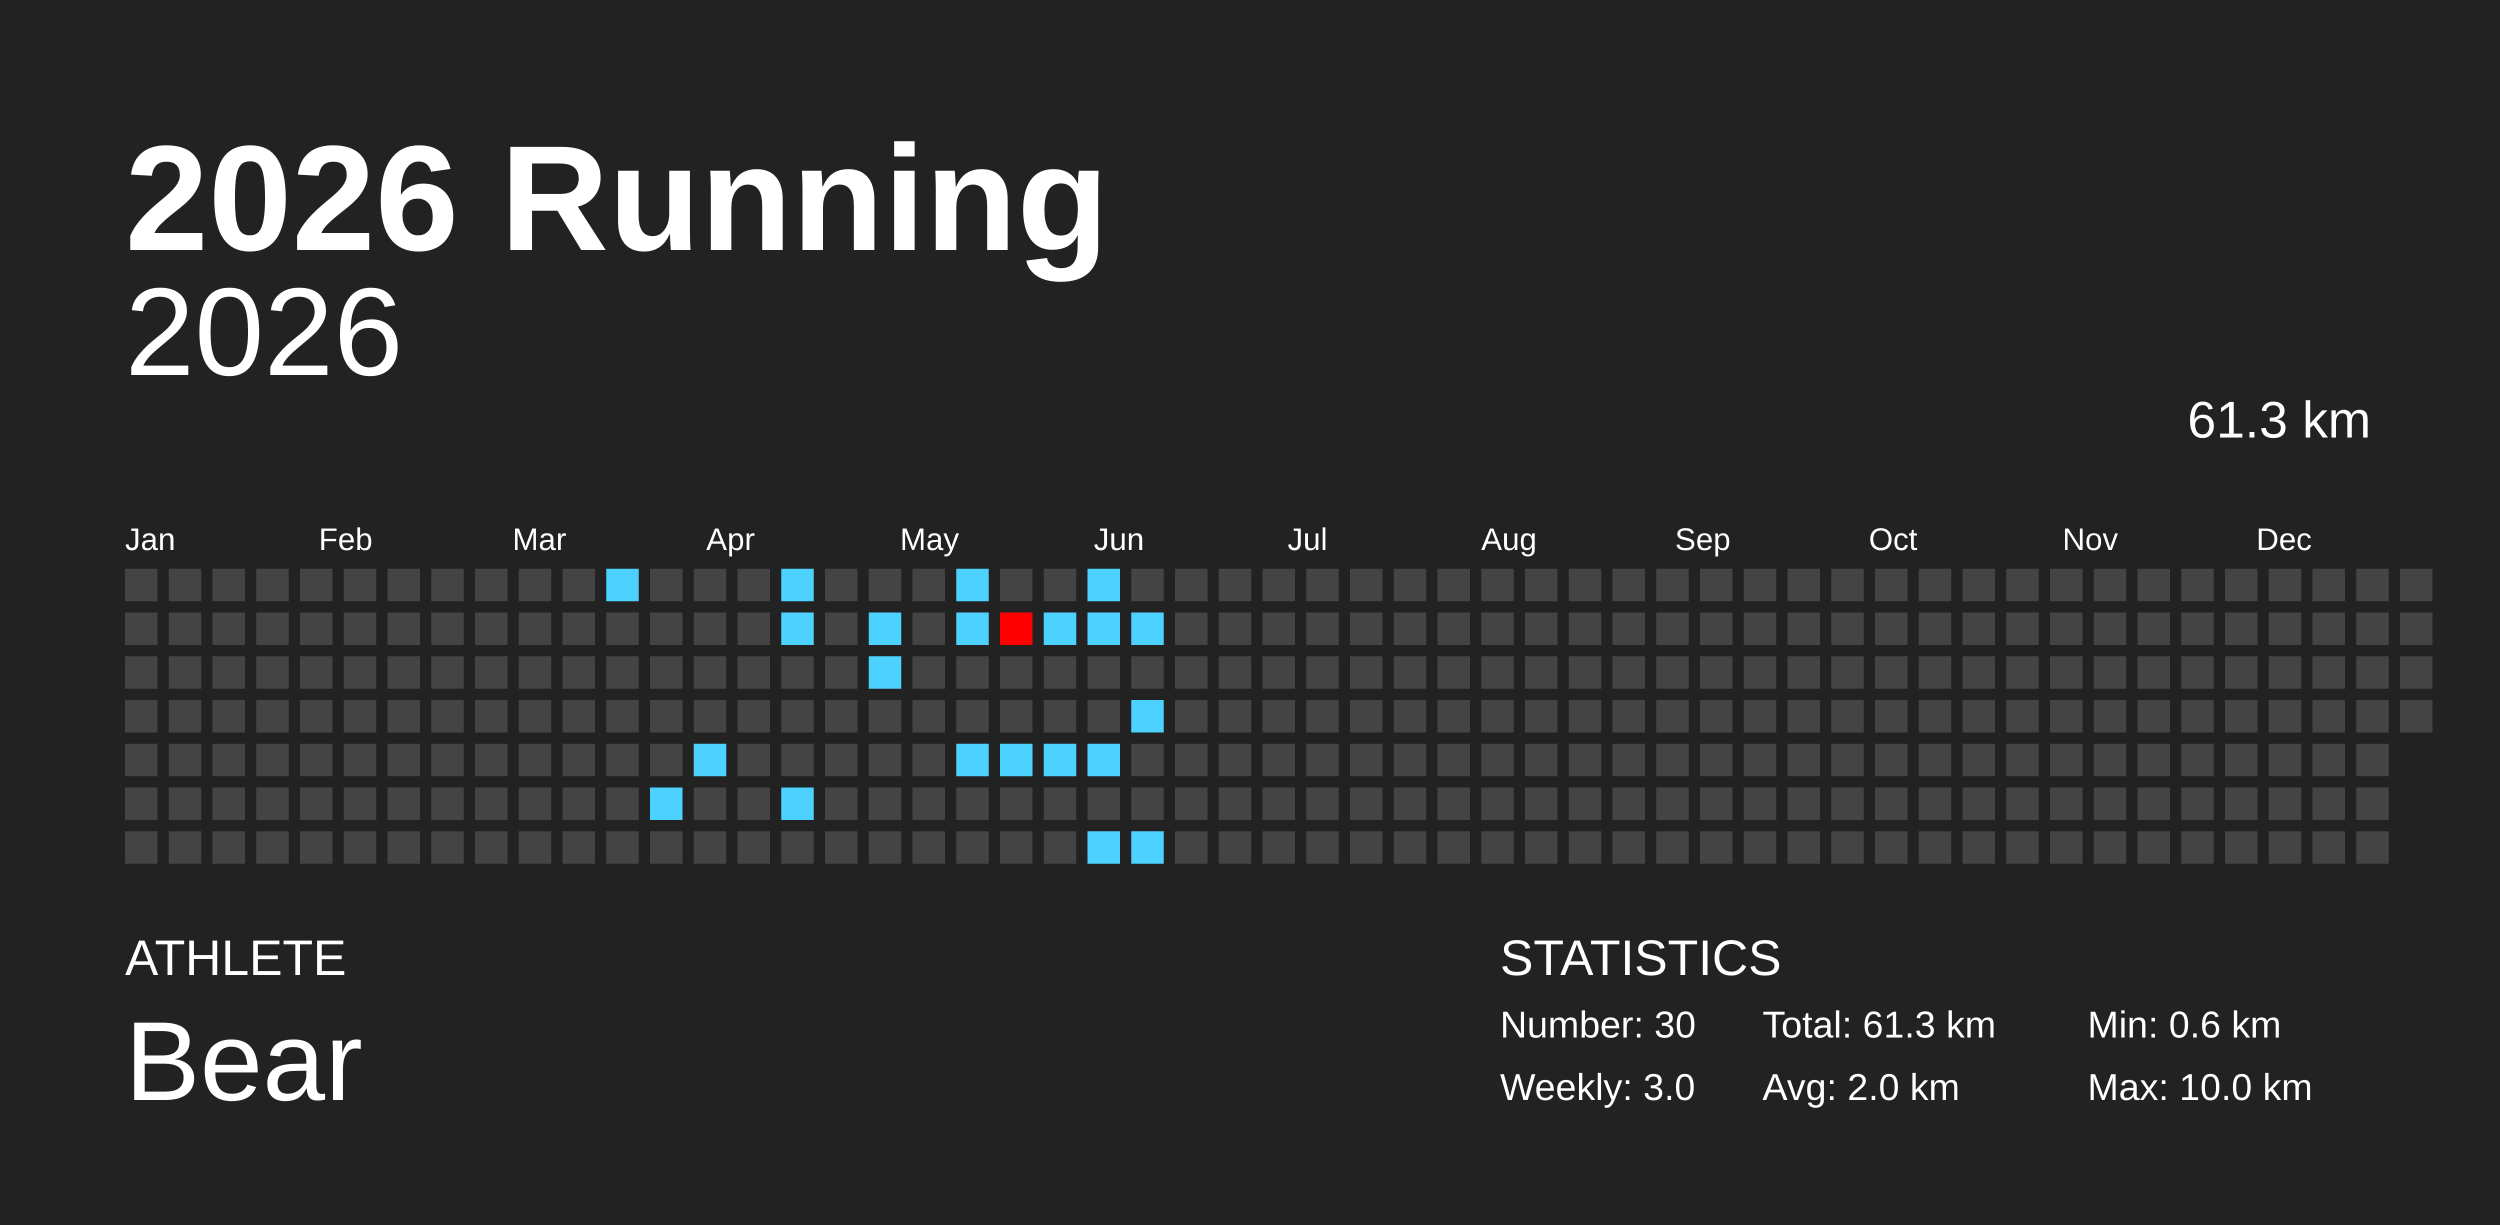
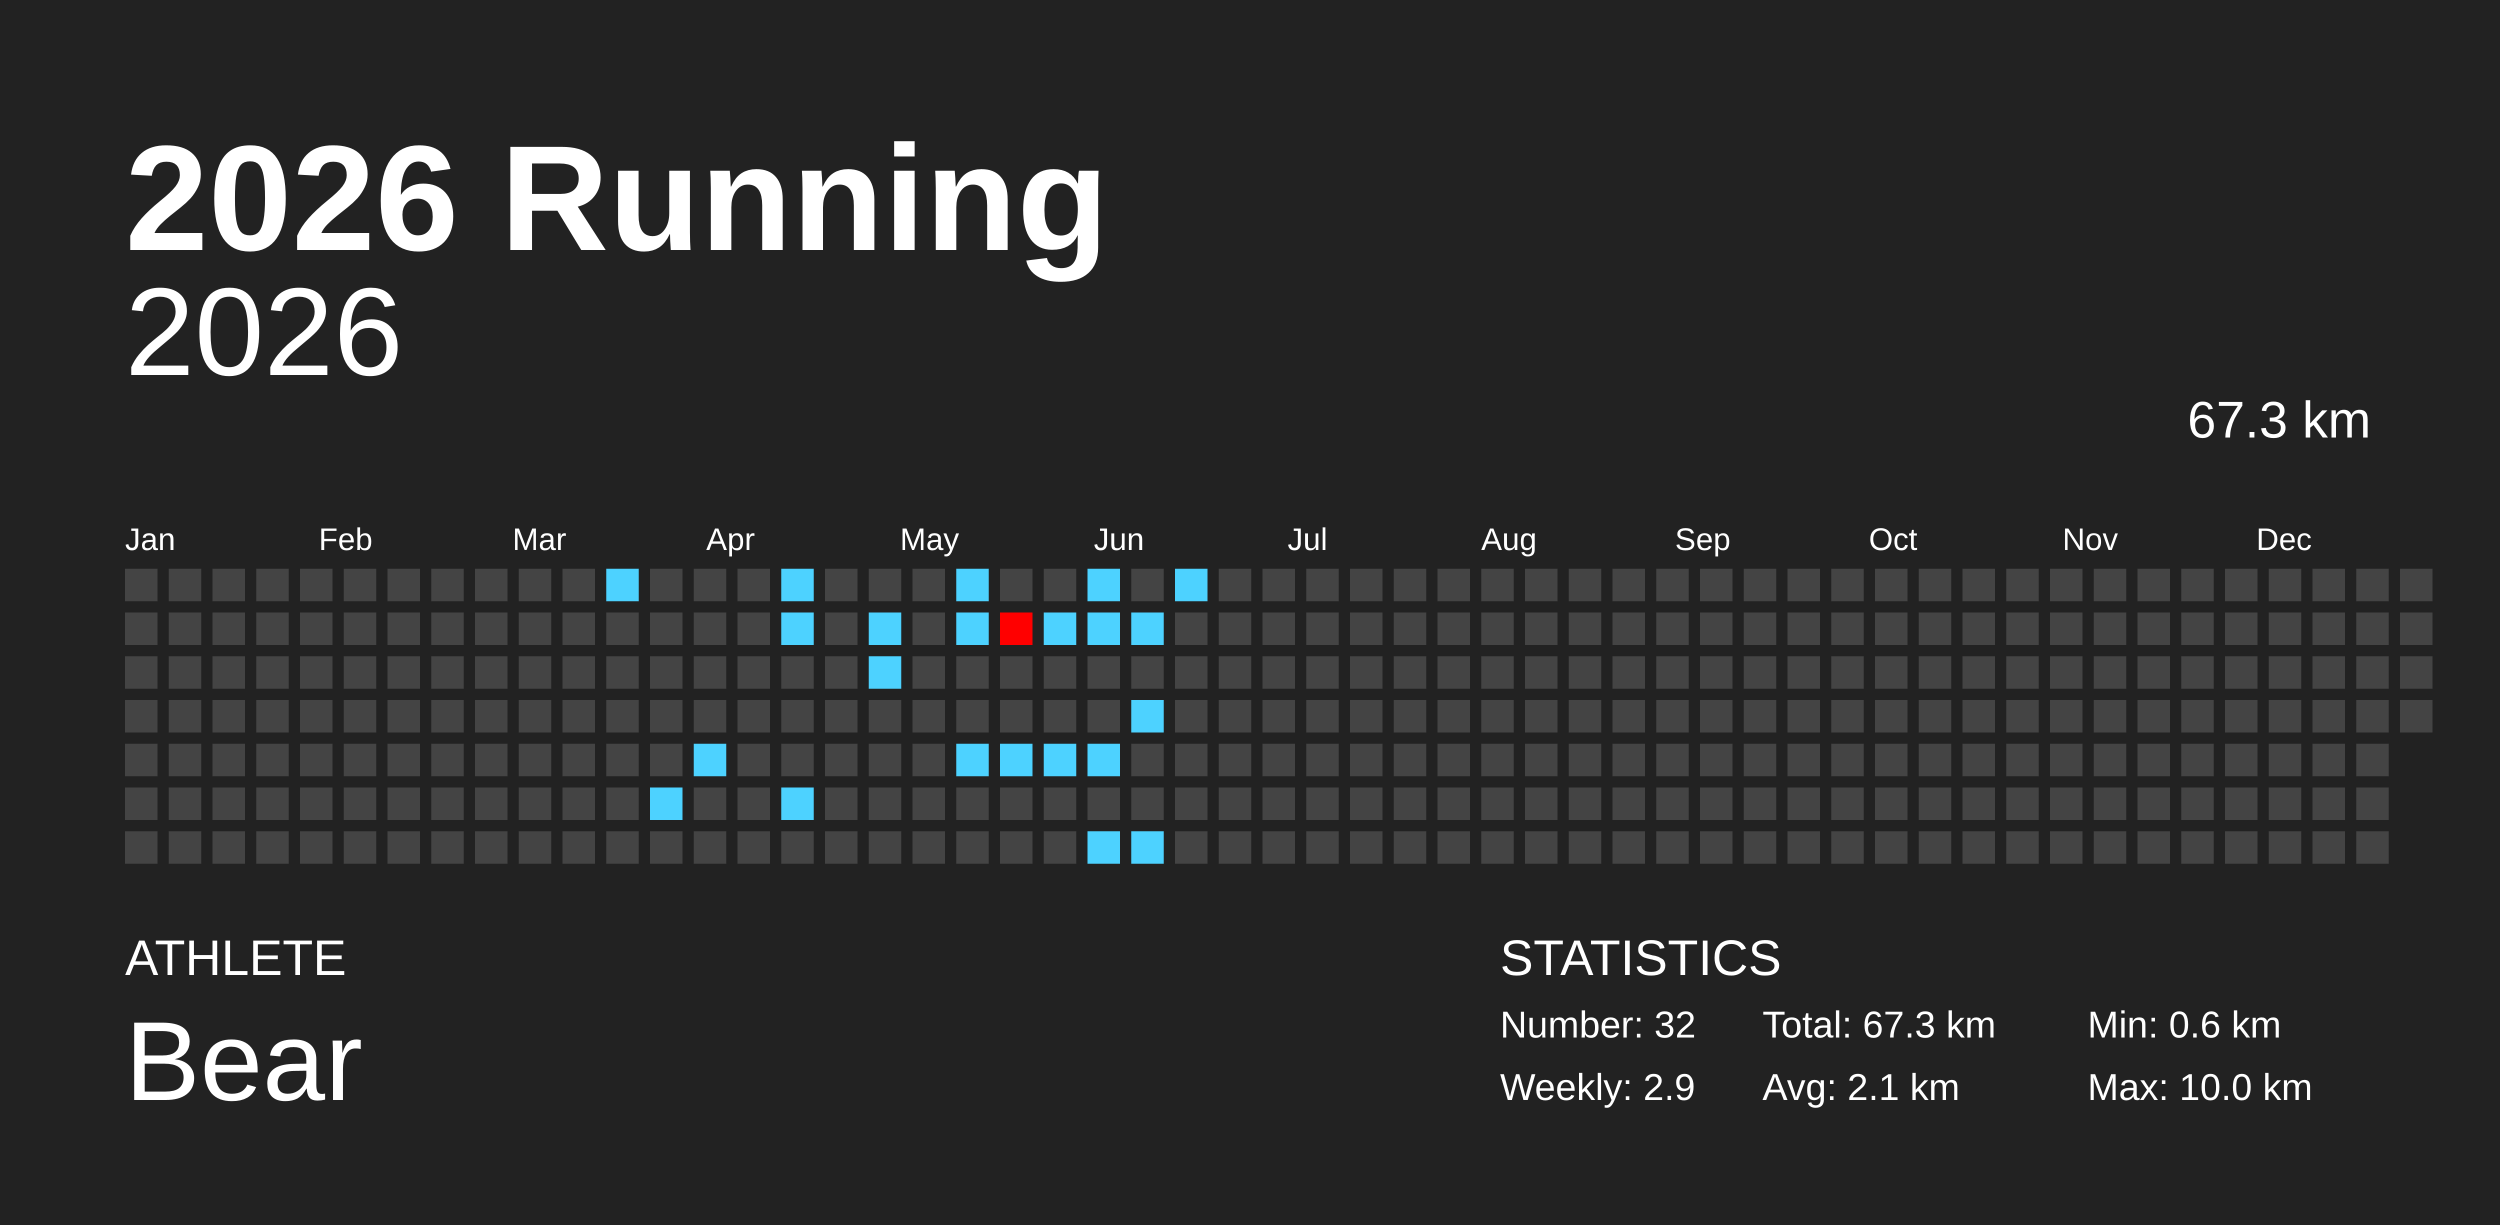
<svg xmlns="http://www.w3.org/2000/svg" baseProfile="full" height="98mm" version="1.1" viewBox="0,0,200,98" width="200mm">
  <defs />
  <rect fill="#222222" height="98" width="200" x="0" y="0" />
  <text fill="#FFFFFF" style="font-size:12px; font-family:Arial; font-weight:bold;" x="10" y="20">2026 Running</text>
  <text fill="#FFFFFF" style="font-size:4px; font-family:Arial" x="10" y="78">ATHLETE</text>
  <text fill="#FFFFFF" style="font-size:9px; font-family:Arial" x="10" y="88">Bear</text>
  <text fill="#FFFFFF" style="font-size:4px; font-family:Arial" x="120" y="78">STATISTICS</text>
-   <text fill="#FFFFFF" style="font-size:3px; font-family:Arial" x="120" y="83">Number: 30</text>
-   <text fill="#FFFFFF" style="font-size:3px; font-family:Arial" x="120" y="88">Weekly: 3.0</text>
-   <text fill="#FFFFFF" style="font-size:3px; font-family:Arial" x="141" y="83">Total: 61.3 km</text>
-   <text fill="#FFFFFF" style="font-size:3px; font-family:Arial" x="141" y="88">Avg: 2.0 km</text>
+   <text fill="#FFFFFF" style="font-size:3px; font-family:Arial" x="120" y="83">Number: 32</text>
+   <text fill="#FFFFFF" style="font-size:3px; font-family:Arial" x="120" y="88">Weekly: 2.9</text>
+   <text fill="#FFFFFF" style="font-size:3px; font-family:Arial" x="141" y="83">Total: 67.3 km</text>
+   <text fill="#FFFFFF" style="font-size:3px; font-family:Arial" x="141" y="88">Avg: 2.1 km</text>
  <text fill="#FFFFFF" style="font-size:3px; font-family:Arial" x="167" y="83">Min: 0.6 km</text>
  <text fill="#FFFFFF" style="font-size:3px; font-family:Arial" x="167" y="88">Max: 10.0 km</text>
  <text alignment-baseline="hanging" fill="#FFFFFF" style="font-size:10.0px; font-family:Arial;" x="10" y="30">2026</text>
-   <text alignment-baseline="hanging" fill="#FFFFFF" style="font-size:4.125px; font-family:Arial;" x="175" y="35">61.3 km</text>
+   <text alignment-baseline="hanging" fill="#FFFFFF" style="font-size:4.125px; font-family:Arial;" x="175" y="35">67.3 km</text>
  <text fill="#FFFFFF" style="font-size:2.5px; font-family:Arial" x="10.0" y="44">Jan</text>
  <text fill="#FFFFFF" style="font-size:2.5px; font-family:Arial" x="25.5" y="44">Feb</text>
  <text fill="#FFFFFF" style="font-size:2.5px; font-family:Arial" x="41.0" y="44">Mar</text>
  <text fill="#FFFFFF" style="font-size:2.5px; font-family:Arial" x="56.5" y="44">Apr</text>
  <text fill="#FFFFFF" style="font-size:2.5px; font-family:Arial" x="72.0" y="44">May</text>
  <text fill="#FFFFFF" style="font-size:2.5px; font-family:Arial" x="87.5" y="44">Jun</text>
  <text fill="#FFFFFF" style="font-size:2.5px; font-family:Arial" x="103.0" y="44">Jul</text>
  <text fill="#FFFFFF" style="font-size:2.5px; font-family:Arial" x="118.5" y="44">Aug</text>
  <text fill="#FFFFFF" style="font-size:2.5px; font-family:Arial" x="134.0" y="44">Sep</text>
  <text fill="#FFFFFF" style="font-size:2.5px; font-family:Arial" x="149.5" y="44">Oct</text>
  <text fill="#FFFFFF" style="font-size:2.5px; font-family:Arial" x="165.0" y="44">Nov</text>
  <text fill="#FFFFFF" style="font-size:2.5px; font-family:Arial" x="180.5" y="44">Dec</text>
  <rect fill="#444444" height="2.6" width="2.6" x="10.0" y="45.5" />
  <rect fill="#444444" height="2.6" width="2.6" x="10.0" y="49.0" />
  <rect fill="#444444" height="2.6" width="2.6" x="10.0" y="52.5" />
  <rect fill="#444444" height="2.6" width="2.6" x="10.0" y="56.0" />
  <rect fill="#444444" height="2.6" width="2.6" x="10.0" y="59.5" />
  <rect fill="#444444" height="2.6" width="2.6" x="10.0" y="63.0" />
  <rect fill="#444444" height="2.6" width="2.6" x="10.0" y="66.5" />
  <rect fill="#444444" height="2.6" width="2.6" x="13.5" y="45.5" />
  <rect fill="#444444" height="2.6" width="2.6" x="13.5" y="49.0" />
  <rect fill="#444444" height="2.6" width="2.6" x="13.5" y="52.5" />
  <rect fill="#444444" height="2.6" width="2.6" x="13.5" y="56.0" />
  <rect fill="#444444" height="2.6" width="2.6" x="13.5" y="59.5" />
  <rect fill="#444444" height="2.6" width="2.6" x="13.5" y="63.0" />
  <rect fill="#444444" height="2.6" width="2.6" x="13.5" y="66.5" />
  <rect fill="#444444" height="2.6" width="2.6" x="17.0" y="45.5" />
  <rect fill="#444444" height="2.6" width="2.6" x="17.0" y="49.0" />
  <rect fill="#444444" height="2.6" width="2.6" x="17.0" y="52.5" />
  <rect fill="#444444" height="2.6" width="2.6" x="17.0" y="56.0" />
  <rect fill="#444444" height="2.6" width="2.6" x="17.0" y="59.5" />
  <rect fill="#444444" height="2.6" width="2.6" x="17.0" y="63.0" />
  <rect fill="#444444" height="2.6" width="2.6" x="17.0" y="66.5" />
  <rect fill="#444444" height="2.6" width="2.6" x="20.5" y="45.5" />
  <rect fill="#444444" height="2.6" width="2.6" x="20.5" y="49.0" />
  <rect fill="#444444" height="2.6" width="2.6" x="20.5" y="52.5" />
  <rect fill="#444444" height="2.6" width="2.6" x="20.5" y="56.0" />
  <rect fill="#444444" height="2.6" width="2.6" x="20.5" y="59.5" />
  <rect fill="#444444" height="2.6" width="2.6" x="20.5" y="63.0" />
  <rect fill="#444444" height="2.6" width="2.6" x="20.5" y="66.5" />
  <rect fill="#444444" height="2.6" width="2.6" x="24.0" y="45.5" />
  <rect fill="#444444" height="2.6" width="2.6" x="24.0" y="49.0" />
  <rect fill="#444444" height="2.6" width="2.6" x="24.0" y="52.5" />
  <rect fill="#444444" height="2.6" width="2.6" x="24.0" y="56.0" />
  <rect fill="#444444" height="2.6" width="2.6" x="24.0" y="59.5" />
  <rect fill="#444444" height="2.6" width="2.6" x="24.0" y="63.0" />
  <rect fill="#444444" height="2.6" width="2.6" x="24.0" y="66.5" />
  <rect fill="#444444" height="2.6" width="2.6" x="27.5" y="45.5" />
  <rect fill="#444444" height="2.6" width="2.6" x="27.5" y="49.0" />
  <rect fill="#444444" height="2.6" width="2.6" x="27.5" y="52.5" />
  <rect fill="#444444" height="2.6" width="2.6" x="27.5" y="56.0" />
  <rect fill="#444444" height="2.6" width="2.6" x="27.5" y="59.5" />
  <rect fill="#444444" height="2.6" width="2.6" x="27.5" y="63.0" />
  <rect fill="#444444" height="2.6" width="2.6" x="27.5" y="66.5" />
  <rect fill="#444444" height="2.6" width="2.6" x="31.0" y="45.5" />
  <rect fill="#444444" height="2.6" width="2.6" x="31.0" y="49.0" />
  <rect fill="#444444" height="2.6" width="2.6" x="31.0" y="52.5" />
  <rect fill="#444444" height="2.6" width="2.6" x="31.0" y="56.0" />
  <rect fill="#444444" height="2.6" width="2.6" x="31.0" y="59.5" />
  <rect fill="#444444" height="2.6" width="2.6" x="31.0" y="63.0" />
  <rect fill="#444444" height="2.6" width="2.6" x="31.0" y="66.5" />
  <rect fill="#444444" height="2.6" width="2.6" x="34.5" y="45.5" />
  <rect fill="#444444" height="2.6" width="2.6" x="34.5" y="49.0" />
  <rect fill="#444444" height="2.6" width="2.6" x="34.5" y="52.5" />
  <rect fill="#444444" height="2.6" width="2.6" x="34.5" y="56.0" />
  <rect fill="#444444" height="2.6" width="2.6" x="34.5" y="59.5" />
  <rect fill="#444444" height="2.6" width="2.6" x="34.5" y="63.0" />
  <rect fill="#444444" height="2.6" width="2.6" x="34.5" y="66.5" />
  <rect fill="#444444" height="2.6" width="2.6" x="38.0" y="45.5" />
  <rect fill="#444444" height="2.6" width="2.6" x="38.0" y="49.0" />
  <rect fill="#444444" height="2.6" width="2.6" x="38.0" y="52.5" />
  <rect fill="#444444" height="2.6" width="2.6" x="38.0" y="56.0" />
  <rect fill="#444444" height="2.6" width="2.6" x="38.0" y="59.5" />
  <rect fill="#444444" height="2.6" width="2.6" x="38.0" y="63.0" />
  <rect fill="#444444" height="2.6" width="2.6" x="38.0" y="66.5" />
  <rect fill="#444444" height="2.6" width="2.6" x="41.5" y="45.5" />
  <rect fill="#444444" height="2.6" width="2.6" x="41.5" y="49.0" />
  <rect fill="#444444" height="2.6" width="2.6" x="41.5" y="52.5" />
  <rect fill="#444444" height="2.6" width="2.6" x="41.5" y="56.0" />
  <rect fill="#444444" height="2.6" width="2.6" x="41.5" y="59.5" />
  <rect fill="#444444" height="2.6" width="2.6" x="41.5" y="63.0" />
  <rect fill="#444444" height="2.6" width="2.6" x="41.5" y="66.5" />
  <rect fill="#444444" height="2.6" width="2.6" x="45.0" y="45.5" />
  <rect fill="#444444" height="2.6" width="2.6" x="45.0" y="49.0" />
  <rect fill="#444444" height="2.6" width="2.6" x="45.0" y="52.5" />
  <rect fill="#444444" height="2.6" width="2.6" x="45.0" y="56.0" />
  <rect fill="#444444" height="2.6" width="2.6" x="45.0" y="59.5" />
  <rect fill="#444444" height="2.6" width="2.6" x="45.0" y="63.0" />
  <rect fill="#444444" height="2.6" width="2.6" x="45.0" y="66.5" />
  <rect fill="#4dd2ff" height="2.6" width="2.6" x="48.5" y="45.5" />
  <rect fill="#444444" height="2.6" width="2.6" x="48.5" y="49.0" />
  <rect fill="#444444" height="2.6" width="2.6" x="48.5" y="52.5" />
  <rect fill="#444444" height="2.6" width="2.6" x="48.5" y="56.0" />
  <rect fill="#444444" height="2.6" width="2.6" x="48.5" y="59.5" />
  <rect fill="#444444" height="2.6" width="2.6" x="48.5" y="63.0" />
  <rect fill="#444444" height="2.6" width="2.6" x="48.5" y="66.5" />
  <rect fill="#444444" height="2.6" width="2.6" x="52.0" y="45.5" />
  <rect fill="#444444" height="2.6" width="2.6" x="52.0" y="49.0" />
  <rect fill="#444444" height="2.6" width="2.6" x="52.0" y="52.5" />
  <rect fill="#444444" height="2.6" width="2.6" x="52.0" y="56.0" />
  <rect fill="#444444" height="2.6" width="2.6" x="52.0" y="59.5" />
  <rect fill="#4dd2ff" height="2.6" width="2.6" x="52.0" y="63.0" />
  <rect fill="#444444" height="2.6" width="2.6" x="52.0" y="66.5" />
  <rect fill="#444444" height="2.6" width="2.6" x="55.5" y="45.5" />
  <rect fill="#444444" height="2.6" width="2.6" x="55.5" y="49.0" />
  <rect fill="#444444" height="2.6" width="2.6" x="55.5" y="52.5" />
  <rect fill="#444444" height="2.6" width="2.6" x="55.5" y="56.0" />
  <rect fill="#4dd2ff" height="2.6" width="2.6" x="55.5" y="59.5" />
  <rect fill="#444444" height="2.6" width="2.6" x="55.5" y="63.0" />
  <rect fill="#444444" height="2.6" width="2.6" x="55.5" y="66.5" />
  <rect fill="#444444" height="2.6" width="2.6" x="59.0" y="45.5" />
  <rect fill="#444444" height="2.6" width="2.6" x="59.0" y="49.0" />
  <rect fill="#444444" height="2.6" width="2.6" x="59.0" y="52.5" />
  <rect fill="#444444" height="2.6" width="2.6" x="59.0" y="56.0" />
  <rect fill="#444444" height="2.6" width="2.6" x="59.0" y="59.5" />
  <rect fill="#444444" height="2.6" width="2.6" x="59.0" y="63.0" />
  <rect fill="#444444" height="2.6" width="2.6" x="59.0" y="66.5" />
  <rect fill="#4dd2ff" height="2.6" width="2.6" x="62.5" y="45.5" />
  <rect fill="#4dd2ff" height="2.6" width="2.6" x="62.5" y="49.0" />
  <rect fill="#444444" height="2.6" width="2.6" x="62.5" y="52.5" />
  <rect fill="#444444" height="2.6" width="2.6" x="62.5" y="56.0" />
  <rect fill="#444444" height="2.6" width="2.6" x="62.5" y="59.5" />
  <rect fill="#4dd2ff" height="2.6" width="2.6" x="62.5" y="63.0" />
  <rect fill="#444444" height="2.6" width="2.6" x="62.5" y="66.5" />
  <rect fill="#444444" height="2.6" width="2.6" x="66.0" y="45.5" />
  <rect fill="#444444" height="2.6" width="2.6" x="66.0" y="49.0" />
  <rect fill="#444444" height="2.6" width="2.6" x="66.0" y="52.5" />
  <rect fill="#444444" height="2.6" width="2.6" x="66.0" y="56.0" />
  <rect fill="#444444" height="2.6" width="2.6" x="66.0" y="59.5" />
  <rect fill="#444444" height="2.6" width="2.6" x="66.0" y="63.0" />
  <rect fill="#444444" height="2.6" width="2.6" x="66.0" y="66.5" />
  <rect fill="#444444" height="2.6" width="2.6" x="69.5" y="45.5" />
  <rect fill="#4dd2ff" height="2.6" width="2.6" x="69.5" y="49.0" />
  <rect fill="#4dd2ff" height="2.6" width="2.6" x="69.5" y="52.5" />
  <rect fill="#444444" height="2.6" width="2.6" x="69.5" y="56.0" />
  <rect fill="#444444" height="2.6" width="2.6" x="69.5" y="59.5" />
  <rect fill="#444444" height="2.6" width="2.6" x="69.5" y="63.0" />
  <rect fill="#444444" height="2.6" width="2.6" x="69.5" y="66.5" />
  <rect fill="#444444" height="2.6" width="2.6" x="73.0" y="45.5" />
  <rect fill="#444444" height="2.6" width="2.6" x="73.0" y="49.0" />
  <rect fill="#444444" height="2.6" width="2.6" x="73.0" y="52.5" />
  <rect fill="#444444" height="2.6" width="2.6" x="73.0" y="56.0" />
  <rect fill="#444444" height="2.6" width="2.6" x="73.0" y="59.5" />
  <rect fill="#444444" height="2.6" width="2.6" x="73.0" y="63.0" />
  <rect fill="#444444" height="2.6" width="2.6" x="73.0" y="66.5" />
  <rect fill="#4dd2ff" height="2.6" width="2.6" x="76.5" y="45.5" />
  <rect fill="#4dd2ff" height="2.6" width="2.6" x="76.5" y="49.0" />
  <rect fill="#444444" height="2.6" width="2.6" x="76.5" y="52.5" />
  <rect fill="#444444" height="2.6" width="2.6" x="76.5" y="56.0" />
  <rect fill="#4dd2ff" height="2.6" width="2.6" x="76.5" y="59.5" />
  <rect fill="#444444" height="2.6" width="2.6" x="76.5" y="63.0" />
  <rect fill="#444444" height="2.6" width="2.6" x="76.5" y="66.5" />
  <rect fill="#444444" height="2.6" width="2.6" x="80.0" y="45.5" />
  <rect fill="#ff0000" height="2.6" width="2.6" x="80.0" y="49.0" />
  <rect fill="#444444" height="2.6" width="2.6" x="80.0" y="52.5" />
  <rect fill="#444444" height="2.6" width="2.6" x="80.0" y="56.0" />
  <rect fill="#4dd2ff" height="2.6" width="2.6" x="80.0" y="59.5" />
  <rect fill="#444444" height="2.6" width="2.6" x="80.0" y="63.0" />
  <rect fill="#444444" height="2.6" width="2.6" x="80.0" y="66.5" />
  <rect fill="#444444" height="2.6" width="2.6" x="83.5" y="45.5" />
  <rect fill="#4dd2ff" height="2.6" width="2.6" x="83.5" y="49.0" />
  <rect fill="#444444" height="2.6" width="2.6" x="83.5" y="52.5" />
  <rect fill="#444444" height="2.6" width="2.6" x="83.5" y="56.0" />
  <rect fill="#4dd2ff" height="2.6" width="2.6" x="83.5" y="59.5" />
  <rect fill="#444444" height="2.6" width="2.6" x="83.5" y="63.0" />
  <rect fill="#444444" height="2.6" width="2.6" x="83.5" y="66.5" />
  <rect fill="#4dd2ff" height="2.6" width="2.6" x="87.0" y="45.5" />
  <rect fill="#4dd2ff" height="2.6" width="2.6" x="87.0" y="49.0" />
  <rect fill="#444444" height="2.6" width="2.6" x="87.0" y="52.5" />
  <rect fill="#444444" height="2.6" width="2.6" x="87.0" y="56.0" />
  <rect fill="#4dd2ff" height="2.6" width="2.6" x="87.0" y="59.5" />
  <rect fill="#444444" height="2.6" width="2.6" x="87.0" y="63.0" />
  <rect fill="#4dd2ff" height="2.6" width="2.6" x="87.0" y="66.5" />
  <rect fill="#444444" height="2.6" width="2.6" x="90.5" y="45.5" />
  <rect fill="#4dd2ff" height="2.6" width="2.6" x="90.5" y="49.0" />
  <rect fill="#444444" height="2.6" width="2.6" x="90.5" y="52.5" />
  <rect fill="#4dd2ff" height="2.6" width="2.6" x="90.5" y="56.0" />
  <rect fill="#444444" height="2.6" width="2.6" x="90.5" y="59.5" />
  <rect fill="#444444" height="2.6" width="2.6" x="90.5" y="63.0" />
  <rect fill="#4dd2ff" height="2.6" width="2.6" x="90.5" y="66.5" />
-   <rect fill="#444444" height="2.6" width="2.6" x="94.0" y="45.5" />
+   <rect fill="#4dd2ff" height="2.6" width="2.6" x="94.0" y="45.5" />
  <rect fill="#444444" height="2.6" width="2.6" x="94.0" y="49.0" />
  <rect fill="#444444" height="2.6" width="2.6" x="94.0" y="52.5" />
  <rect fill="#444444" height="2.6" width="2.6" x="94.0" y="56.0" />
  <rect fill="#444444" height="2.6" width="2.6" x="94.0" y="59.5" />
  <rect fill="#444444" height="2.6" width="2.6" x="94.0" y="63.0" />
  <rect fill="#444444" height="2.6" width="2.6" x="94.0" y="66.5" />
  <rect fill="#444444" height="2.6" width="2.6" x="97.5" y="45.5" />
  <rect fill="#444444" height="2.6" width="2.6" x="97.5" y="49.0" />
  <rect fill="#444444" height="2.6" width="2.6" x="97.5" y="52.5" />
  <rect fill="#444444" height="2.6" width="2.6" x="97.5" y="56.0" />
  <rect fill="#444444" height="2.6" width="2.6" x="97.5" y="59.5" />
  <rect fill="#444444" height="2.6" width="2.6" x="97.5" y="63.0" />
  <rect fill="#444444" height="2.6" width="2.6" x="97.5" y="66.5" />
  <rect fill="#444444" height="2.6" width="2.6" x="101.0" y="45.5" />
  <rect fill="#444444" height="2.6" width="2.6" x="101.0" y="49.0" />
  <rect fill="#444444" height="2.6" width="2.6" x="101.0" y="52.5" />
  <rect fill="#444444" height="2.6" width="2.6" x="101.0" y="56.0" />
  <rect fill="#444444" height="2.6" width="2.6" x="101.0" y="59.5" />
  <rect fill="#444444" height="2.6" width="2.6" x="101.0" y="63.0" />
  <rect fill="#444444" height="2.6" width="2.6" x="101.0" y="66.5" />
  <rect fill="#444444" height="2.6" width="2.6" x="104.5" y="45.5" />
  <rect fill="#444444" height="2.6" width="2.6" x="104.5" y="49.0" />
  <rect fill="#444444" height="2.6" width="2.6" x="104.5" y="52.5" />
  <rect fill="#444444" height="2.6" width="2.6" x="104.5" y="56.0" />
  <rect fill="#444444" height="2.6" width="2.6" x="104.5" y="59.5" />
  <rect fill="#444444" height="2.6" width="2.6" x="104.5" y="63.0" />
  <rect fill="#444444" height="2.6" width="2.6" x="104.5" y="66.5" />
  <rect fill="#444444" height="2.6" width="2.6" x="108.0" y="45.5" />
  <rect fill="#444444" height="2.6" width="2.6" x="108.0" y="49.0" />
  <rect fill="#444444" height="2.6" width="2.6" x="108.0" y="52.5" />
  <rect fill="#444444" height="2.6" width="2.6" x="108.0" y="56.0" />
  <rect fill="#444444" height="2.6" width="2.6" x="108.0" y="59.5" />
  <rect fill="#444444" height="2.6" width="2.6" x="108.0" y="63.0" />
  <rect fill="#444444" height="2.6" width="2.6" x="108.0" y="66.5" />
  <rect fill="#444444" height="2.6" width="2.6" x="111.5" y="45.5" />
  <rect fill="#444444" height="2.6" width="2.6" x="111.5" y="49.0" />
  <rect fill="#444444" height="2.6" width="2.6" x="111.5" y="52.5" />
  <rect fill="#444444" height="2.6" width="2.6" x="111.5" y="56.0" />
  <rect fill="#444444" height="2.6" width="2.6" x="111.5" y="59.5" />
  <rect fill="#444444" height="2.6" width="2.6" x="111.5" y="63.0" />
  <rect fill="#444444" height="2.6" width="2.6" x="111.5" y="66.5" />
  <rect fill="#444444" height="2.6" width="2.6" x="115.0" y="45.5" />
  <rect fill="#444444" height="2.6" width="2.6" x="115.0" y="49.0" />
  <rect fill="#444444" height="2.6" width="2.6" x="115.0" y="52.5" />
  <rect fill="#444444" height="2.6" width="2.6" x="115.0" y="56.0" />
  <rect fill="#444444" height="2.6" width="2.6" x="115.0" y="59.5" />
  <rect fill="#444444" height="2.6" width="2.6" x="115.0" y="63.0" />
  <rect fill="#444444" height="2.6" width="2.6" x="115.0" y="66.5" />
  <rect fill="#444444" height="2.6" width="2.6" x="118.5" y="45.5" />
  <rect fill="#444444" height="2.6" width="2.6" x="118.5" y="49.0" />
  <rect fill="#444444" height="2.6" width="2.6" x="118.5" y="52.5" />
  <rect fill="#444444" height="2.6" width="2.6" x="118.5" y="56.0" />
  <rect fill="#444444" height="2.6" width="2.6" x="118.5" y="59.5" />
  <rect fill="#444444" height="2.6" width="2.6" x="118.5" y="63.0" />
  <rect fill="#444444" height="2.6" width="2.6" x="118.5" y="66.5" />
  <rect fill="#444444" height="2.6" width="2.6" x="122.0" y="45.5" />
  <rect fill="#444444" height="2.6" width="2.6" x="122.0" y="49.0" />
  <rect fill="#444444" height="2.6" width="2.6" x="122.0" y="52.5" />
  <rect fill="#444444" height="2.6" width="2.6" x="122.0" y="56.0" />
  <rect fill="#444444" height="2.6" width="2.6" x="122.0" y="59.5" />
  <rect fill="#444444" height="2.6" width="2.6" x="122.0" y="63.0" />
  <rect fill="#444444" height="2.6" width="2.6" x="122.0" y="66.5" />
  <rect fill="#444444" height="2.6" width="2.6" x="125.5" y="45.5" />
  <rect fill="#444444" height="2.6" width="2.6" x="125.5" y="49.0" />
  <rect fill="#444444" height="2.6" width="2.6" x="125.5" y="52.5" />
  <rect fill="#444444" height="2.6" width="2.6" x="125.5" y="56.0" />
  <rect fill="#444444" height="2.6" width="2.6" x="125.5" y="59.5" />
  <rect fill="#444444" height="2.6" width="2.6" x="125.5" y="63.0" />
  <rect fill="#444444" height="2.6" width="2.6" x="125.5" y="66.5" />
  <rect fill="#444444" height="2.6" width="2.6" x="129.0" y="45.5" />
  <rect fill="#444444" height="2.6" width="2.6" x="129.0" y="49.0" />
  <rect fill="#444444" height="2.6" width="2.6" x="129.0" y="52.5" />
  <rect fill="#444444" height="2.6" width="2.6" x="129.0" y="56.0" />
  <rect fill="#444444" height="2.6" width="2.6" x="129.0" y="59.5" />
  <rect fill="#444444" height="2.6" width="2.6" x="129.0" y="63.0" />
  <rect fill="#444444" height="2.6" width="2.6" x="129.0" y="66.5" />
  <rect fill="#444444" height="2.6" width="2.6" x="132.5" y="45.5" />
  <rect fill="#444444" height="2.6" width="2.6" x="132.5" y="49.0" />
  <rect fill="#444444" height="2.6" width="2.6" x="132.5" y="52.5" />
  <rect fill="#444444" height="2.6" width="2.6" x="132.5" y="56.0" />
  <rect fill="#444444" height="2.6" width="2.6" x="132.5" y="59.5" />
  <rect fill="#444444" height="2.6" width="2.6" x="132.5" y="63.0" />
  <rect fill="#444444" height="2.6" width="2.6" x="132.5" y="66.5" />
  <rect fill="#444444" height="2.6" width="2.6" x="136.0" y="45.5" />
  <rect fill="#444444" height="2.6" width="2.6" x="136.0" y="49.0" />
  <rect fill="#444444" height="2.6" width="2.6" x="136.0" y="52.5" />
  <rect fill="#444444" height="2.6" width="2.6" x="136.0" y="56.0" />
  <rect fill="#444444" height="2.6" width="2.6" x="136.0" y="59.5" />
  <rect fill="#444444" height="2.6" width="2.6" x="136.0" y="63.0" />
  <rect fill="#444444" height="2.6" width="2.6" x="136.0" y="66.5" />
  <rect fill="#444444" height="2.6" width="2.6" x="139.5" y="45.5" />
  <rect fill="#444444" height="2.6" width="2.6" x="139.5" y="49.0" />
  <rect fill="#444444" height="2.6" width="2.6" x="139.5" y="52.5" />
  <rect fill="#444444" height="2.6" width="2.6" x="139.5" y="56.0" />
  <rect fill="#444444" height="2.6" width="2.6" x="139.5" y="59.5" />
  <rect fill="#444444" height="2.6" width="2.6" x="139.5" y="63.0" />
  <rect fill="#444444" height="2.6" width="2.6" x="139.5" y="66.5" />
  <rect fill="#444444" height="2.6" width="2.6" x="143.0" y="45.5" />
  <rect fill="#444444" height="2.6" width="2.6" x="143.0" y="49.0" />
  <rect fill="#444444" height="2.6" width="2.6" x="143.0" y="52.5" />
  <rect fill="#444444" height="2.6" width="2.6" x="143.0" y="56.0" />
  <rect fill="#444444" height="2.6" width="2.6" x="143.0" y="59.5" />
  <rect fill="#444444" height="2.6" width="2.6" x="143.0" y="63.0" />
  <rect fill="#444444" height="2.6" width="2.6" x="143.0" y="66.5" />
  <rect fill="#444444" height="2.6" width="2.6" x="146.5" y="45.5" />
  <rect fill="#444444" height="2.6" width="2.6" x="146.5" y="49.0" />
  <rect fill="#444444" height="2.6" width="2.6" x="146.5" y="52.5" />
  <rect fill="#444444" height="2.6" width="2.6" x="146.5" y="56.0" />
  <rect fill="#444444" height="2.6" width="2.6" x="146.5" y="59.5" />
  <rect fill="#444444" height="2.6" width="2.6" x="146.5" y="63.0" />
  <rect fill="#444444" height="2.6" width="2.6" x="146.5" y="66.5" />
  <rect fill="#444444" height="2.6" width="2.6" x="150.0" y="45.5" />
  <rect fill="#444444" height="2.6" width="2.6" x="150.0" y="49.0" />
  <rect fill="#444444" height="2.6" width="2.6" x="150.0" y="52.5" />
  <rect fill="#444444" height="2.6" width="2.6" x="150.0" y="56.0" />
  <rect fill="#444444" height="2.6" width="2.6" x="150.0" y="59.5" />
  <rect fill="#444444" height="2.6" width="2.6" x="150.0" y="63.0" />
  <rect fill="#444444" height="2.6" width="2.6" x="150.0" y="66.5" />
  <rect fill="#444444" height="2.6" width="2.6" x="153.5" y="45.5" />
  <rect fill="#444444" height="2.6" width="2.6" x="153.5" y="49.0" />
  <rect fill="#444444" height="2.6" width="2.6" x="153.5" y="52.5" />
  <rect fill="#444444" height="2.6" width="2.6" x="153.5" y="56.0" />
  <rect fill="#444444" height="2.6" width="2.6" x="153.5" y="59.5" />
  <rect fill="#444444" height="2.6" width="2.6" x="153.5" y="63.0" />
  <rect fill="#444444" height="2.6" width="2.6" x="153.5" y="66.5" />
  <rect fill="#444444" height="2.6" width="2.6" x="157.0" y="45.5" />
  <rect fill="#444444" height="2.6" width="2.6" x="157.0" y="49.0" />
  <rect fill="#444444" height="2.6" width="2.6" x="157.0" y="52.5" />
  <rect fill="#444444" height="2.6" width="2.6" x="157.0" y="56.0" />
  <rect fill="#444444" height="2.6" width="2.6" x="157.0" y="59.5" />
  <rect fill="#444444" height="2.6" width="2.6" x="157.0" y="63.0" />
  <rect fill="#444444" height="2.6" width="2.6" x="157.0" y="66.5" />
  <rect fill="#444444" height="2.6" width="2.6" x="160.5" y="45.5" />
  <rect fill="#444444" height="2.6" width="2.6" x="160.5" y="49.0" />
  <rect fill="#444444" height="2.6" width="2.6" x="160.5" y="52.5" />
  <rect fill="#444444" height="2.6" width="2.6" x="160.5" y="56.0" />
  <rect fill="#444444" height="2.6" width="2.6" x="160.5" y="59.5" />
  <rect fill="#444444" height="2.6" width="2.6" x="160.5" y="63.0" />
  <rect fill="#444444" height="2.6" width="2.6" x="160.5" y="66.5" />
  <rect fill="#444444" height="2.6" width="2.6" x="164.0" y="45.5" />
  <rect fill="#444444" height="2.6" width="2.6" x="164.0" y="49.0" />
  <rect fill="#444444" height="2.6" width="2.6" x="164.0" y="52.5" />
  <rect fill="#444444" height="2.6" width="2.6" x="164.0" y="56.0" />
  <rect fill="#444444" height="2.6" width="2.6" x="164.0" y="59.5" />
  <rect fill="#444444" height="2.6" width="2.6" x="164.0" y="63.0" />
  <rect fill="#444444" height="2.6" width="2.6" x="164.0" y="66.5" />
  <rect fill="#444444" height="2.6" width="2.6" x="167.5" y="45.5" />
  <rect fill="#444444" height="2.6" width="2.6" x="167.5" y="49.0" />
  <rect fill="#444444" height="2.6" width="2.6" x="167.5" y="52.5" />
  <rect fill="#444444" height="2.6" width="2.6" x="167.5" y="56.0" />
  <rect fill="#444444" height="2.6" width="2.6" x="167.5" y="59.5" />
  <rect fill="#444444" height="2.6" width="2.6" x="167.5" y="63.0" />
  <rect fill="#444444" height="2.6" width="2.6" x="167.5" y="66.5" />
  <rect fill="#444444" height="2.6" width="2.6" x="171.0" y="45.5" />
  <rect fill="#444444" height="2.6" width="2.6" x="171.0" y="49.0" />
  <rect fill="#444444" height="2.6" width="2.6" x="171.0" y="52.5" />
  <rect fill="#444444" height="2.6" width="2.6" x="171.0" y="56.0" />
  <rect fill="#444444" height="2.6" width="2.6" x="171.0" y="59.5" />
  <rect fill="#444444" height="2.6" width="2.6" x="171.0" y="63.0" />
  <rect fill="#444444" height="2.6" width="2.6" x="171.0" y="66.5" />
  <rect fill="#444444" height="2.6" width="2.6" x="174.5" y="45.5" />
  <rect fill="#444444" height="2.6" width="2.6" x="174.5" y="49.0" />
  <rect fill="#444444" height="2.6" width="2.6" x="174.5" y="52.5" />
  <rect fill="#444444" height="2.6" width="2.6" x="174.5" y="56.0" />
  <rect fill="#444444" height="2.6" width="2.6" x="174.5" y="59.5" />
  <rect fill="#444444" height="2.6" width="2.6" x="174.5" y="63.0" />
  <rect fill="#444444" height="2.6" width="2.6" x="174.5" y="66.5" />
  <rect fill="#444444" height="2.6" width="2.6" x="178.0" y="45.5" />
  <rect fill="#444444" height="2.6" width="2.6" x="178.0" y="49.0" />
  <rect fill="#444444" height="2.6" width="2.6" x="178.0" y="52.5" />
  <rect fill="#444444" height="2.6" width="2.6" x="178.0" y="56.0" />
  <rect fill="#444444" height="2.6" width="2.6" x="178.0" y="59.5" />
  <rect fill="#444444" height="2.6" width="2.6" x="178.0" y="63.0" />
  <rect fill="#444444" height="2.6" width="2.6" x="178.0" y="66.5" />
  <rect fill="#444444" height="2.6" width="2.6" x="181.5" y="45.5" />
  <rect fill="#444444" height="2.6" width="2.6" x="181.5" y="49.0" />
  <rect fill="#444444" height="2.6" width="2.6" x="181.5" y="52.5" />
  <rect fill="#444444" height="2.6" width="2.6" x="181.5" y="56.0" />
  <rect fill="#444444" height="2.6" width="2.6" x="181.5" y="59.5" />
  <rect fill="#444444" height="2.6" width="2.6" x="181.5" y="63.0" />
  <rect fill="#444444" height="2.6" width="2.6" x="181.5" y="66.5" />
  <rect fill="#444444" height="2.6" width="2.6" x="185.0" y="45.5" />
  <rect fill="#444444" height="2.6" width="2.6" x="185.0" y="49.0" />
  <rect fill="#444444" height="2.6" width="2.6" x="185.0" y="52.5" />
  <rect fill="#444444" height="2.6" width="2.6" x="185.0" y="56.0" />
  <rect fill="#444444" height="2.6" width="2.6" x="185.0" y="59.5" />
  <rect fill="#444444" height="2.6" width="2.6" x="185.0" y="63.0" />
  <rect fill="#444444" height="2.6" width="2.6" x="185.0" y="66.5" />
  <rect fill="#444444" height="2.6" width="2.6" x="188.5" y="45.5" />
  <rect fill="#444444" height="2.6" width="2.6" x="188.5" y="49.0" />
  <rect fill="#444444" height="2.6" width="2.6" x="188.5" y="52.5" />
  <rect fill="#444444" height="2.6" width="2.6" x="188.5" y="56.0" />
  <rect fill="#444444" height="2.6" width="2.6" x="188.5" y="59.5" />
  <rect fill="#444444" height="2.6" width="2.6" x="188.5" y="63.0" />
  <rect fill="#444444" height="2.6" width="2.6" x="188.5" y="66.5" />
  <rect fill="#444444" height="2.6" width="2.6" x="192.0" y="45.5" />
  <rect fill="#444444" height="2.6" width="2.6" x="192.0" y="49.0" />
  <rect fill="#444444" height="2.6" width="2.6" x="192.0" y="52.5" />
  <rect fill="#444444" height="2.6" width="2.6" x="192.0" y="56.0" />
</svg>
